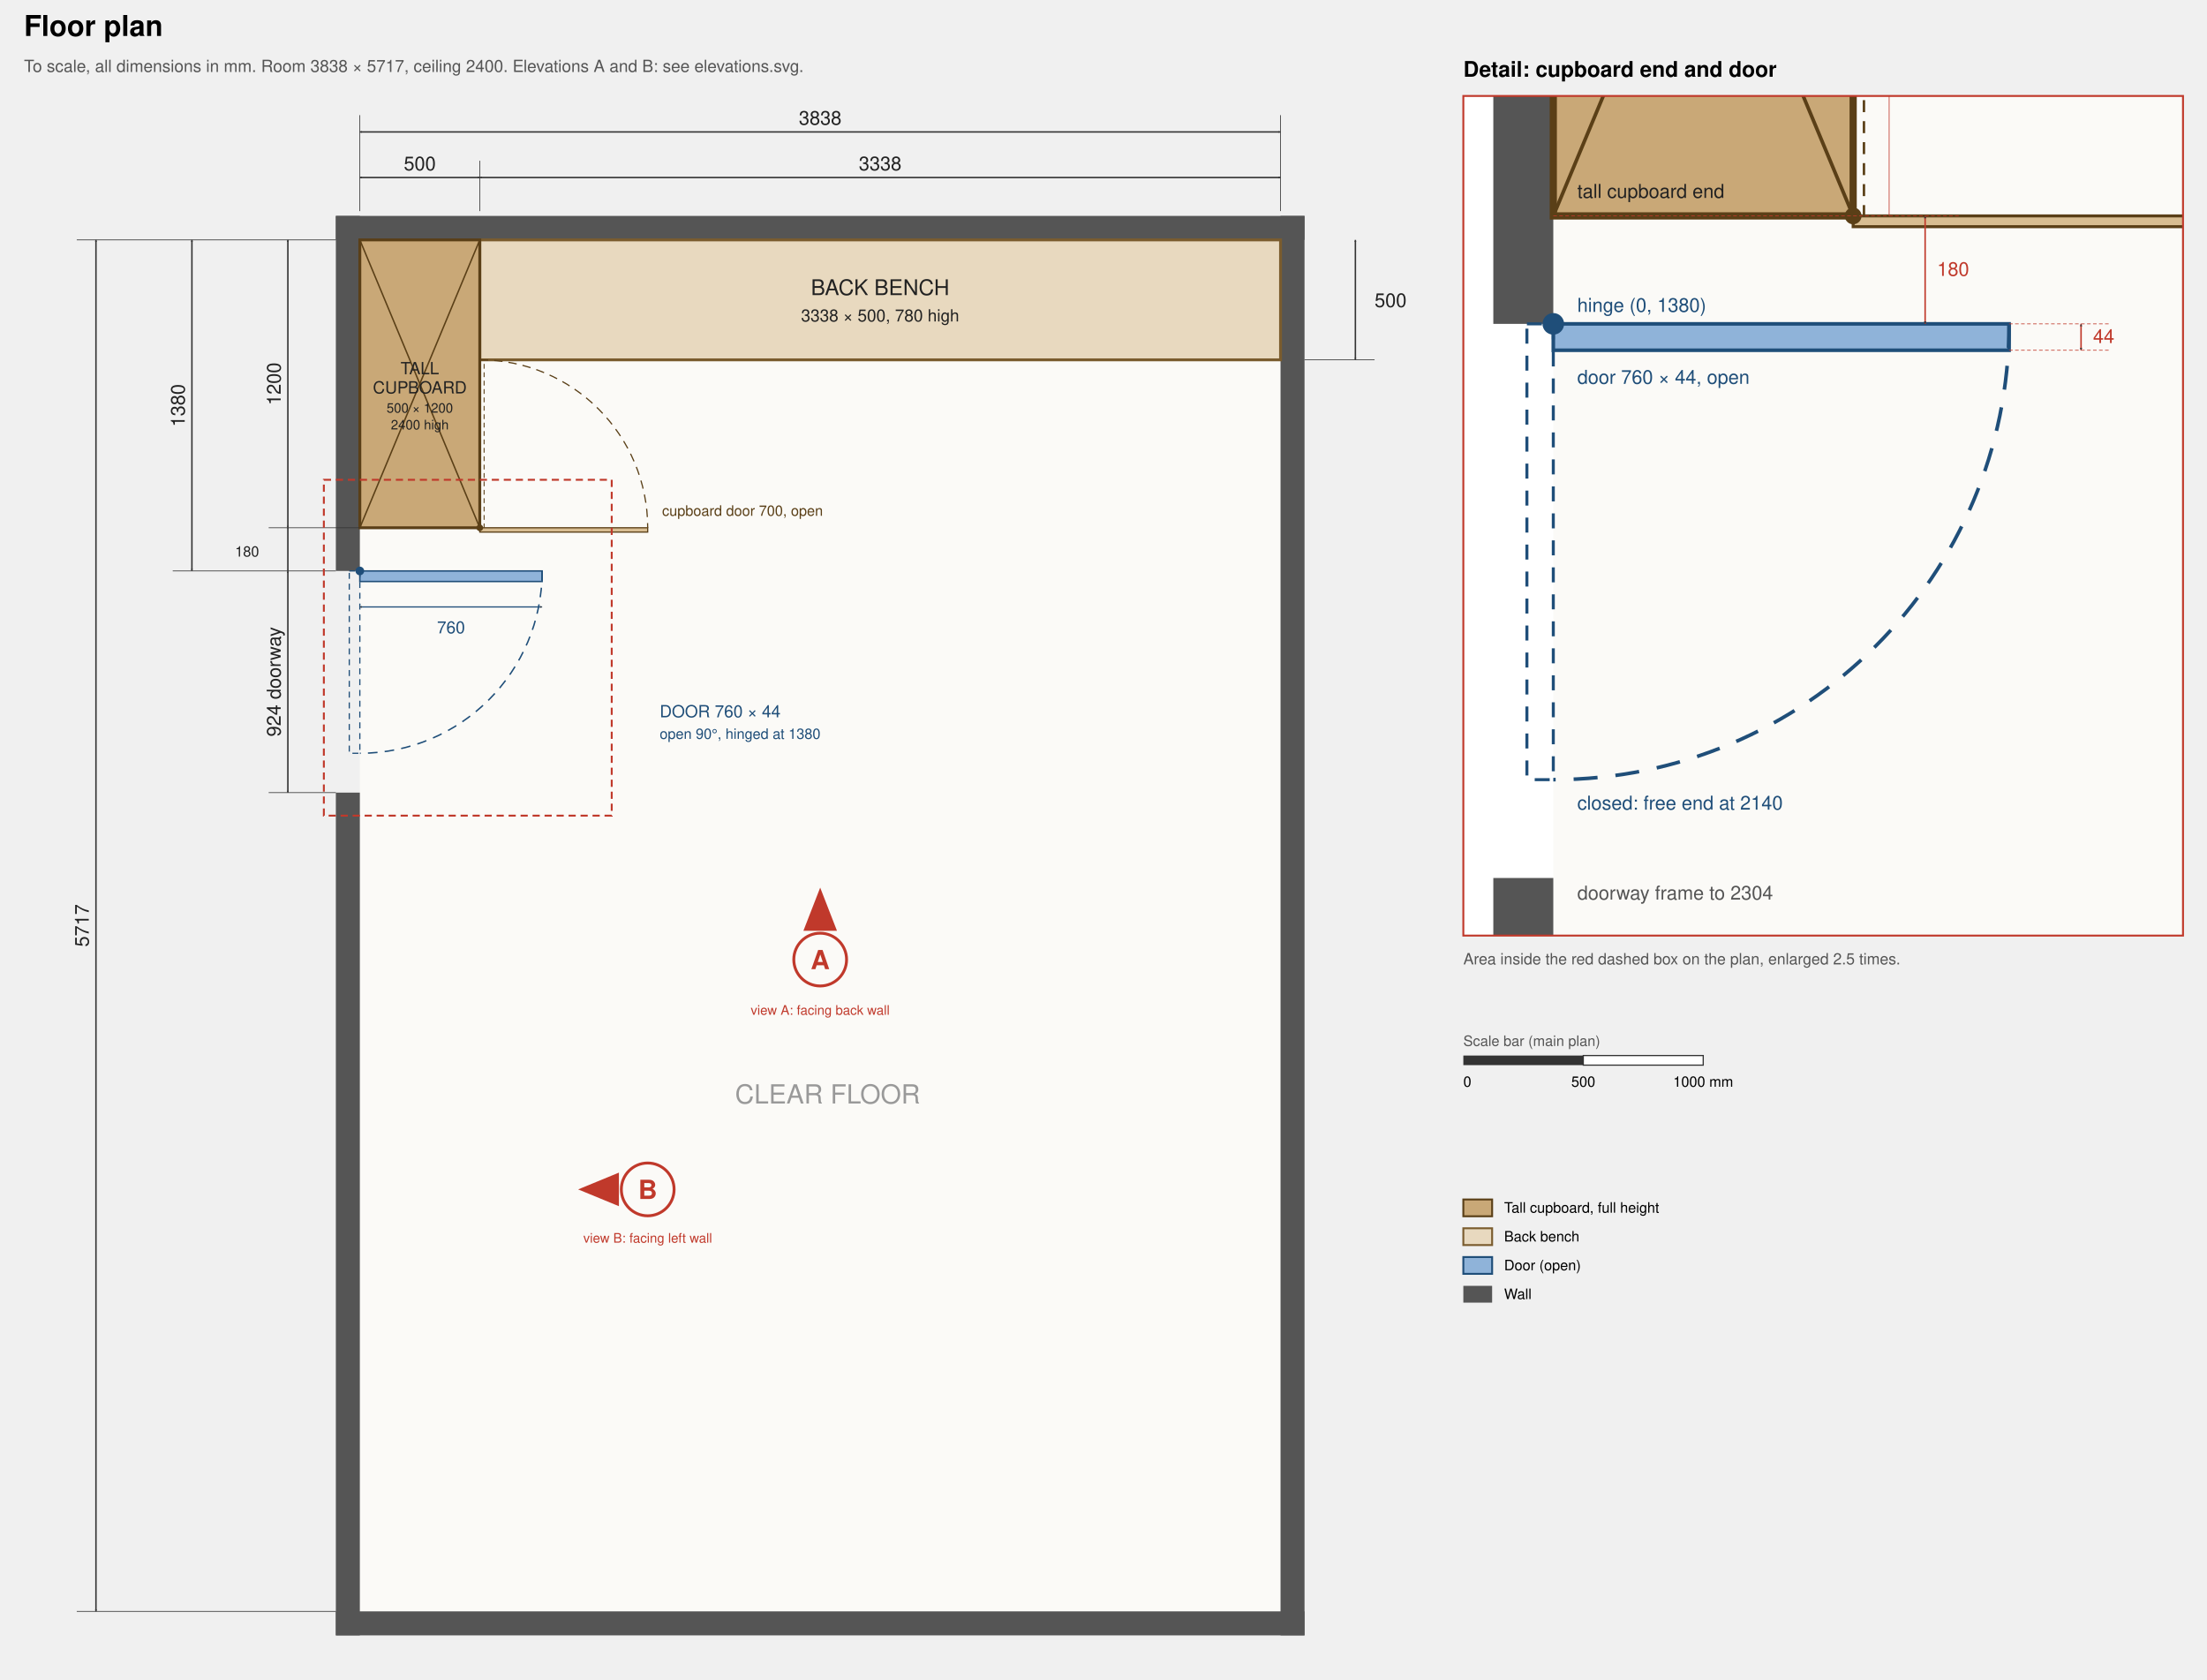
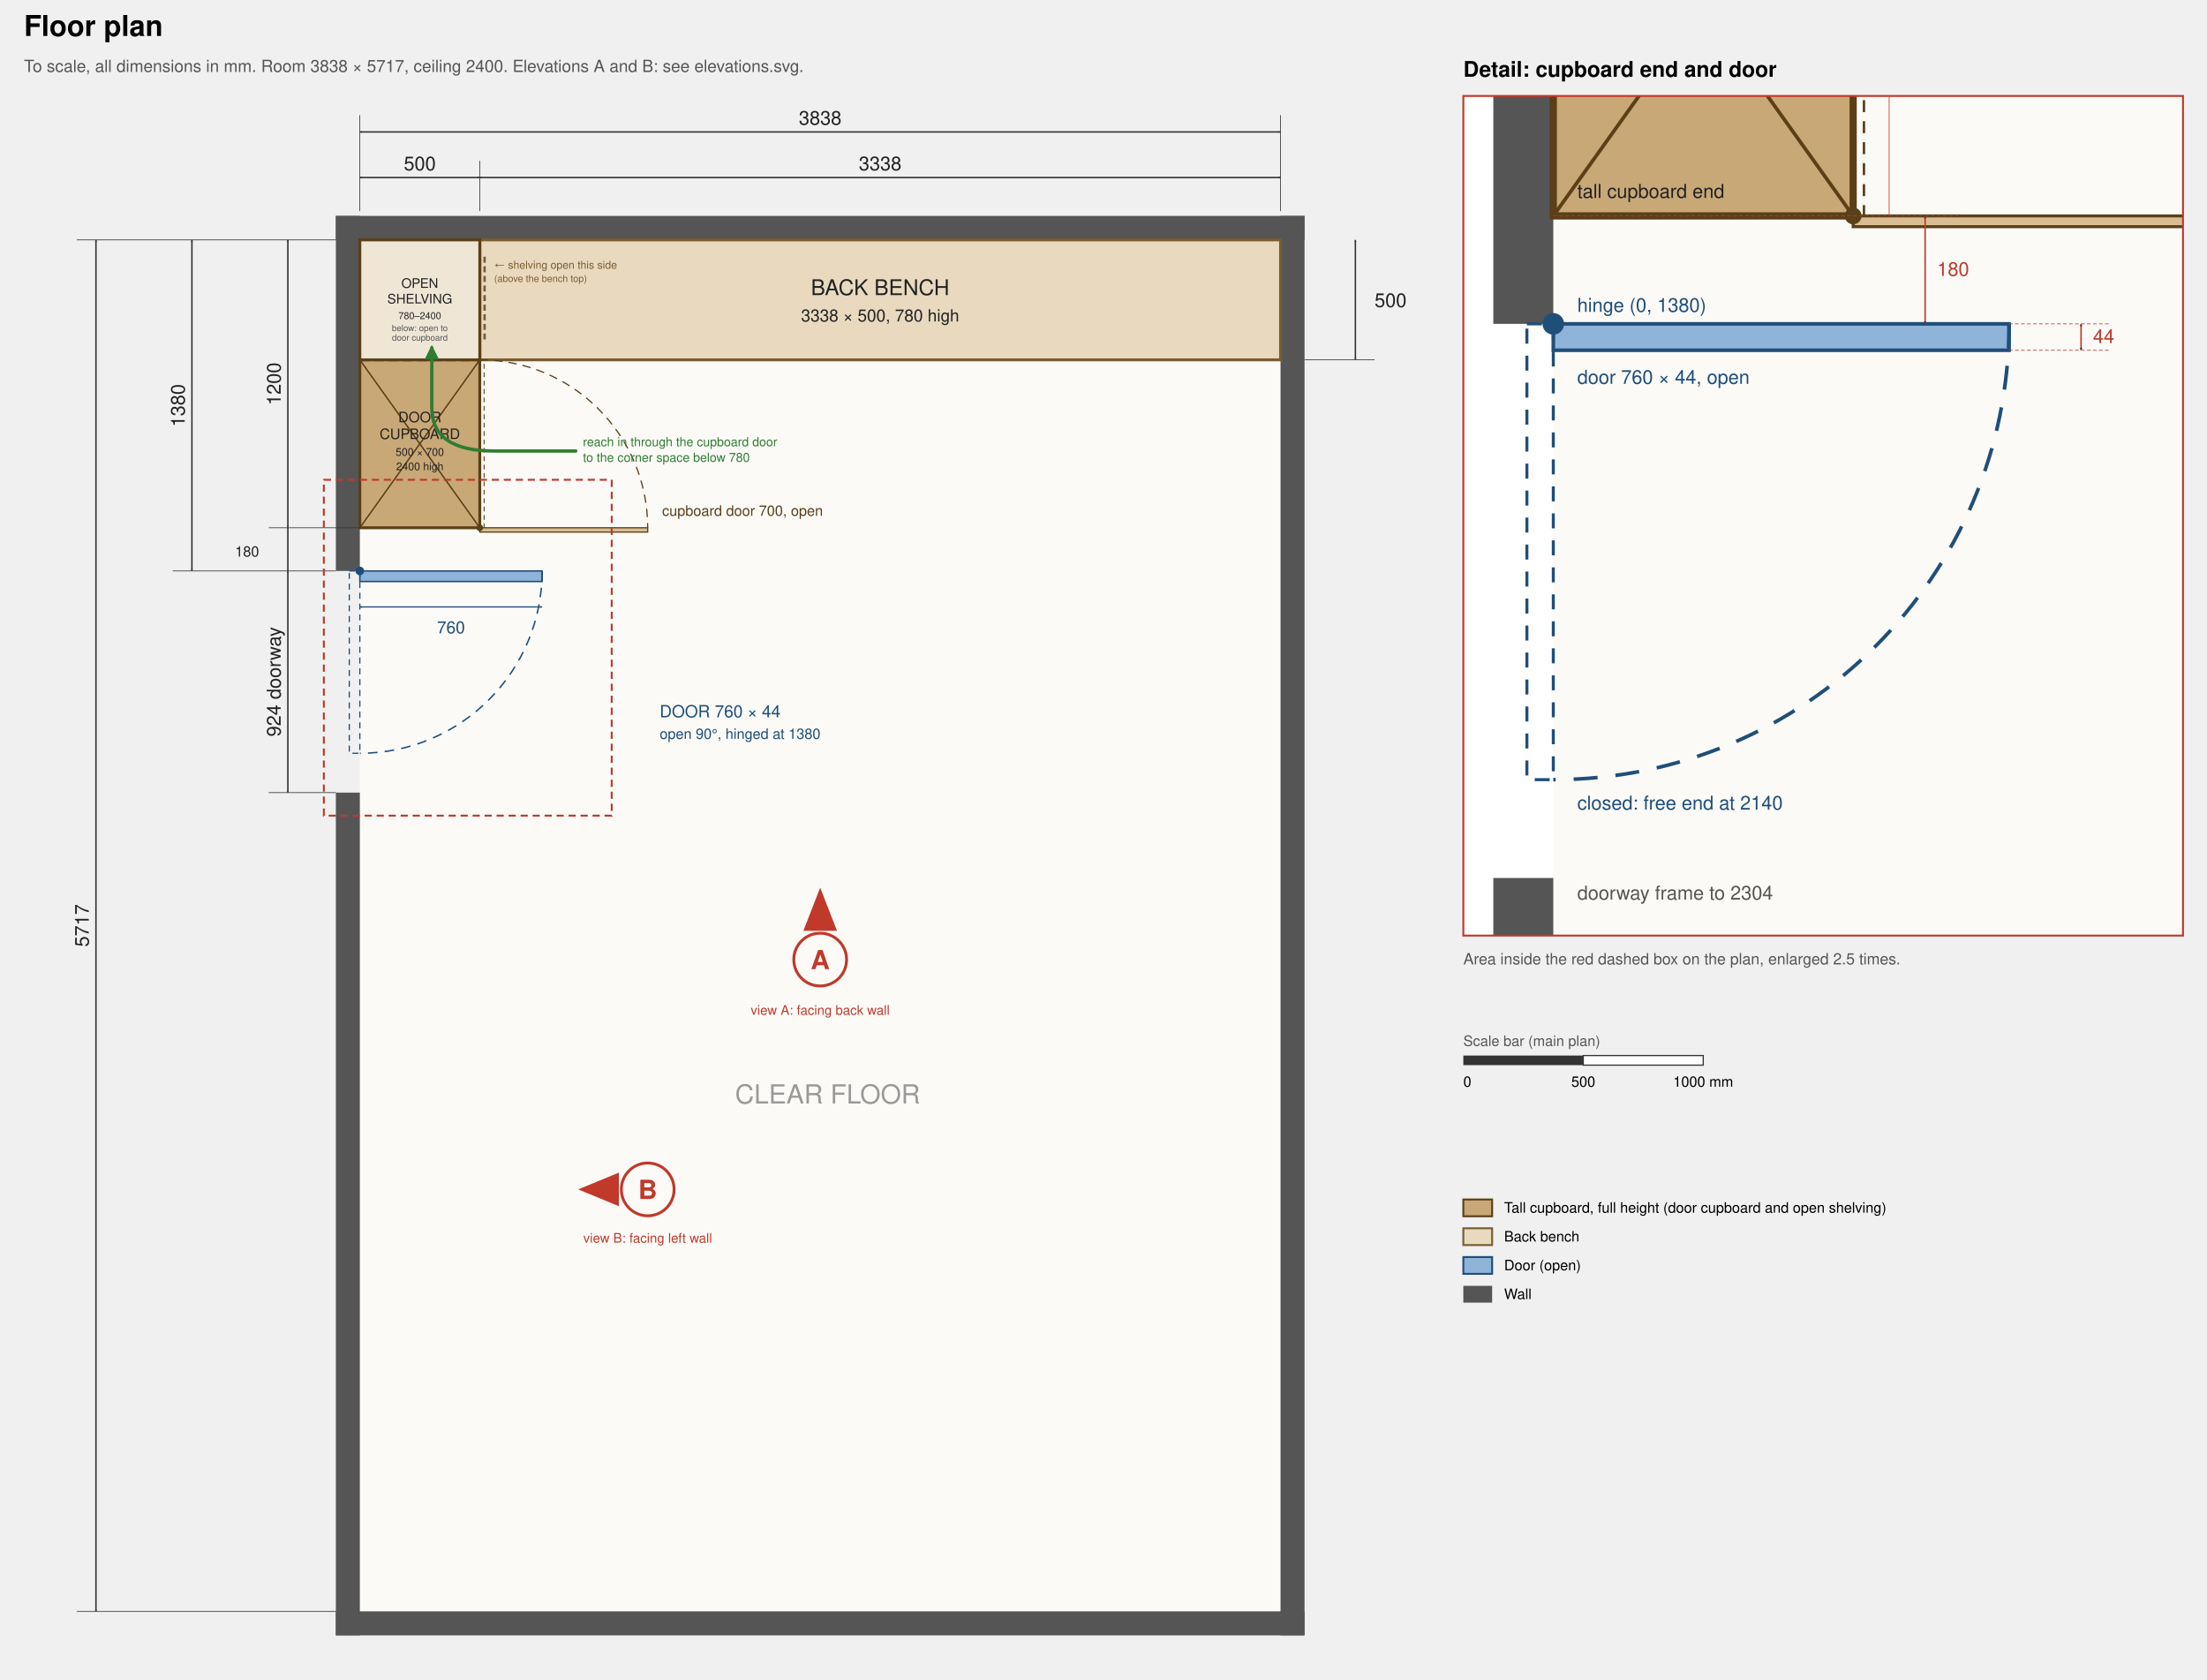
<svg xmlns="http://www.w3.org/2000/svg" xmlns:xlink="http://www.w3.org/1999/xlink" viewBox="-1500 -1000 9200 7000" width="1380" height="1050" font-family="Helvetica, Arial, sans-serif">
  <defs>
    <marker id="arrow" viewBox="0 0 10 10" refX="10" refY="5" markerWidth="8" markerHeight="8" orient="auto-start-reverse" markerUnits="userSpaceOnUse">
      <path d="M0,0 L10,5 L0,10 z" fill="#333" />
+     </marker>
+     <marker id="arrow-green" viewBox="0 0 10 10" refX="8" refY="5" markerWidth="60" markerHeight="60" orient="auto-start-reverse" markerUnits="userSpaceOnUse">
+       <path d="M0,0 L10,5 L0,10 z" fill="#2e7d32" />
    </marker>
    <marker id="arrow-small" viewBox="0 0 10 10" refX="10" refY="5" markerWidth="4" markerHeight="4" orient="auto-start-reverse" markerUnits="userSpaceOnUse">
      <path d="M0,0 L10,5 L0,10 z" fill="#333" />
    </marker>
    <g id="geometry">
      <rect x="0" y="0" width="3838" height="5717" fill="#fbfaf7" />
      <g fill="#555">
        <rect x="-100" y="-100" width="4038" height="100" />
        <rect x="-100" y="5717" width="4038" height="100" />
        <rect x="3838" y="-100" width="100" height="5917" />
        <rect x="-100" y="-100" width="100" height="1480" />
        <rect x="-100" y="2304" width="100" height="3513" />
      </g>
      <rect x="500" y="0" width="3338" height="500" fill="#e8d9bf" stroke="#7a5c2e" stroke-width="12" />
      <rect x="0" y="0" width="500" height="1200" fill="#c9a877" stroke="#5a3f17" stroke-width="12" />
-       <line x1="0" y1="0" x2="500" y2="1200" stroke="#5a3f17" stroke-width="6" />
-       <line x1="500" y1="0" x2="0" y2="1200" stroke="#5a3f17" stroke-width="6" />
+       <line x1="0" y1="500" x2="500" y2="1200" stroke="#5a3f17" stroke-width="6" />
+       <line x1="500" y1="500" x2="0" y2="1200" stroke="#5a3f17" stroke-width="6" />
+       <rect x="0" y="0" width="500" height="500" fill="#efe6d6" stroke="#5a3f17" stroke-width="12" />
+       <line x1="0" y1="500" x2="500" y2="500" stroke="#5a3f17" stroke-width="12" stroke-dasharray="40 20" />
      <rect x="500" y="500" width="18" height="700" fill="none" stroke="#5a3f17" stroke-width="4" stroke-dasharray="20 15" />
      <rect x="500" y="1200" width="700" height="18" fill="#d8bd92" stroke="#5a3f17" stroke-width="5" />
      <path d="M500,500 A700,700 0 0 1 1200,1200" fill="none" stroke="#5a3f17" stroke-width="5" stroke-dasharray="35 25" />
      <circle cx="500" cy="1200" r="14" fill="#5a3f17" />
      <rect x="0" y="1380" width="760" height="44" fill="#8fb3d9" stroke="#1f4e79" stroke-width="6" />
      <rect x="-44" y="1380" width="44" height="760" fill="none" stroke="#1f4e79" stroke-width="5" stroke-dasharray="25 20" />
      <path d="M760,1380 A760,760 0 0 1 0,2140" fill="none" stroke="#1f4e79" stroke-width="6" stroke-dasharray="40 30" />
      <circle cx="0" cy="1380" r="18" fill="#1f4e79" />
    </g>
    <clipPath id="detail-clip">
      <rect x="4600" y="-600" width="3000" height="3500" />
    </clipPath>
  </defs>
  <text x="-1400" y="-850" font-size="120" font-weight="bold">Floor plan</text>
  <text x="-1400" y="-700" font-size="70" fill="#555">To scale, all dimensions in mm. Room 3838 × 5717, ceiling 2400. Elevations A and B: see elevations.svg.</text>
  <use xlink:href="#geometry" />
  <g font-size="90" text-anchor="middle" fill="#222">
    <text x="2169" y="230">BACK BENCH</text>
    <text x="2169" y="340" font-size="70">3338 × 500, 780 high</text>
-     <text x="250" y="560" font-size="70">TALL</text>
-     <text x="250" y="640" font-size="70">CUPBOARD</text>
-     <text x="250" y="720" font-size="55">500 × 1200</text>
-     <text x="250" y="790" font-size="55">2400 high</text>
+     <text x="250" y="200" font-size="55">OPEN</text>
+     <text x="250" y="265" font-size="55">SHELVING</text>
+     <text x="250" y="330" font-size="40">780–2400</text>
+     <text x="250" y="380" font-size="36" fill="#555">below: open to</text>
+     <text x="250" y="420" font-size="36" fill="#555">door cupboard</text>
+     <text x="250" y="760" font-size="60">DOOR</text>
+     <text x="250" y="830" font-size="60">CUPBOARD</text>
+     <text x="250" y="900" font-size="45">500 × 700</text>
+     <text x="250" y="960" font-size="45">2400 high</text>
    <text x="1950" y="3600" fill="#999" font-size="110">CLEAR FLOOR</text>
    <text x="1260" y="1150" font-size="60" fill="#5a3f17" text-anchor="start">cupboard door 700, open</text>
    <text x="1250" y="1990" font-size="70" fill="#1f4e79" text-anchor="start">DOOR 760 × 44</text>
    <text x="1250" y="2080" font-size="60" fill="#1f4e79" text-anchor="start">open 90°, hinged at 1380</text>
  </g>
  <g stroke="#333" stroke-width="6" fill="none">
    <line x1="0" y1="-450" x2="3838" y2="-450" marker-start="url(#arrow)" marker-end="url(#arrow)" />
    <line x1="0" y1="-260" x2="500" y2="-260" marker-start="url(#arrow)" marker-end="url(#arrow)" />
    <line x1="500" y1="-260" x2="3838" y2="-260" marker-start="url(#arrow)" marker-end="url(#arrow)" />
    <line x1="0" y1="-520" x2="0" y2="-120" stroke-width="3" />
    <line x1="500" y1="-330" x2="500" y2="-120" stroke-width="3" />
    <line x1="3838" y1="-520" x2="3838" y2="-120" stroke-width="3" />
  </g>
  <g font-size="80" text-anchor="middle" fill="#222">
    <text x="1919" y="-480">3838</text>
    <text x="250" y="-290">500</text>
    <text x="2169" y="-290">3338</text>
  </g>
  <g stroke="#333" stroke-width="6" fill="none">
    <line x1="4150" y1="0" x2="4150" y2="500" marker-start="url(#arrow)" marker-end="url(#arrow)" />
    <line x1="3938" y1="500" x2="4230" y2="500" stroke-width="3" />
  </g>
  <text x="4230" y="280" font-size="80" fill="#222">500</text>
  <g stroke="#333" stroke-width="6" fill="none">
    <line x1="-300" y1="0" x2="-300" y2="1200" marker-start="url(#arrow)" marker-end="url(#arrow)" />
    <line x1="-300" y1="1200" x2="-300" y2="1380" marker-start="url(#arrow-small)" marker-end="url(#arrow-small)" />
    <line x1="-300" y1="1380" x2="-300" y2="2304" marker-start="url(#arrow)" marker-end="url(#arrow)" />
    <line x1="-700" y1="0" x2="-700" y2="1380" marker-start="url(#arrow)" marker-end="url(#arrow)" />
    <line x1="-1100" y1="0" x2="-1100" y2="5717" marker-start="url(#arrow)" marker-end="url(#arrow)" />
    <line x1="-1180" y1="0" x2="-100" y2="0" stroke-width="3" />
    <line x1="-380" y1="1200" x2="0" y2="1200" stroke-width="3" />
    <line x1="-780" y1="1380" x2="-100" y2="1380" stroke-width="3" />
    <line x1="-380" y1="2304" x2="-100" y2="2304" stroke-width="3" />
    <line x1="-1180" y1="5717" x2="-100" y2="5717" stroke-width="3" />
  </g>
  <g font-size="80" fill="#222" text-anchor="middle">
    <text transform="translate(-330,600) rotate(-90)">1200</text>
    <text x="-420" y="1320" font-size="60" text-anchor="end">180</text>
    <text transform="translate(-330,1842) rotate(-90)">924 doorway</text>
    <text transform="translate(-730,690) rotate(-90)">1380</text>
    <text transform="translate(-1130,2858) rotate(-90)">5717</text>
  </g>
  <g stroke="#1f4e79" stroke-width="5" fill="none">
    <line x1="0" y1="1530" x2="760" y2="1530" marker-start="url(#arrow)" marker-end="url(#arrow)" />
  </g>
  <text x="380" y="1640" font-size="70" text-anchor="middle" fill="#1f4e79">760</text>
+   <g stroke="#2e7d32" stroke-width="14" fill="none" stroke-linecap="round">
+     <path d="M900,880 L560,880 Q300,880 300,700 L300,450" marker-end="url(#arrow-green)" />
+   </g>
+   <g font-size="52" fill="#2e7d32">
+     <text x="930" y="860">reach in through the cupboard door</text>
+     <text x="930" y="925">to the corner space below 780</text>
+   </g>
+   <g stroke="#7a5c2e" stroke-width="10" fill="none">
+     <line x1="520" y1="70" x2="520" y2="430" stroke-dasharray="25 15" />
+   </g>
+   <text x="560" y="120" font-size="45" fill="#7a5c2e">← shelving open this side</text>
+   <text x="560" y="175" font-size="40" fill="#7a5c2e">(above the bench top)</text>
  <g fill="#c0392b" stroke="none" font-size="110" font-weight="bold" text-anchor="middle">
    <circle cx="1919" cy="3000" r="110" fill="none" stroke="#c0392b" stroke-width="12" />
    <text x="1919" y="3040">A</text>
    <path d="M1919,2700 L1849,2880 L1989,2880 z" />
    <circle cx="1500" cy="2858" r="110" fill="none" stroke="#c0392b" stroke-width="12" transform="translate(-300,1100)" />
    <text x="1200" y="3998">B</text>
    <path d="M910,3958 L1080,3888 L1080,4028 z" />
  </g>
  <text x="1919" y="3230" font-size="55" fill="#c0392b" text-anchor="middle">view A: facing back wall</text>
  <text x="1200" y="4180" font-size="55" fill="#c0392b" text-anchor="middle">view B: facing left wall</text>
  <rect x="-150" y="1000" width="1200" height="1400" fill="none" stroke="#c0392b" stroke-width="8" stroke-dasharray="30 20" />
  <text x="4600" y="-680" font-size="90" font-weight="bold">Detail: cupboard end and door</text>
  <g clip-path="url(#detail-clip)">
    <rect x="4600" y="-600" width="3000" height="3500" fill="#fff" />
    <g transform="translate(4600,-600) scale(2.5) translate(150,-1000)">
      <use xlink:href="#geometry" />
      <g stroke="#c0392b" stroke-width="2.5" fill="none">
        <line x1="620" y1="1200" x2="620" y2="1380" marker-start="url(#arrow-small)" marker-end="url(#arrow-small)" />
        <line x1="0" y1="1200" x2="680" y2="1200" stroke-width="1.2" stroke-dasharray="6 4" />
        <line x1="880" y1="1380" x2="880" y2="1424" marker-start="url(#arrow-small)" marker-end="url(#arrow-small)" />
        <line x1="760" y1="1380" x2="930" y2="1380" stroke-width="1.2" stroke-dasharray="6 4" />
        <line x1="760" y1="1424" x2="930" y2="1424" stroke-width="1.2" stroke-dasharray="6 4" />
        <line x1="560" y1="1000" x2="560" y2="1200" stroke-width="1.2" />
      </g>
      <g font-size="32" fill="#c0392b">
        <text x="640" y="1300">180</text>
        <text x="900" y="1412">44</text>
        <text x="40" y="1170" fill="#222">tall cupboard end</text>
        <text x="40" y="1360" fill="#1f4e79">hinge (0, 1380)</text>
        <text x="40" y="1480" fill="#1f4e79">door 760 × 44, open</text>
        <text x="40" y="2190" fill="#1f4e79">closed: free end at 2140</text>
        <text x="40" y="2340" fill="#555">doorway frame to 2304</text>
      </g>
    </g>
  </g>
  <rect x="4600" y="-600" width="3000" height="3500" fill="none" stroke="#c0392b" stroke-width="8" />
  <text x="4600" y="3020" font-size="65" fill="#555">Area inside the red dashed box on the plan, enlarged 2.5 times.</text>
  <g transform="translate(4600,3400)">
    <rect x="0" y="0" width="500" height="40" fill="#333" />
    <rect x="500" y="0" width="500" height="40" fill="#fff" stroke="#333" stroke-width="5" />
    <text x="0" y="130" font-size="60">0</text>
    <text x="500" y="130" font-size="60" text-anchor="middle">500</text>
    <text x="1000" y="130" font-size="60" text-anchor="middle">1000 mm</text>
    <text x="0" y="-40" font-size="60" fill="#555">Scale bar (main plan)</text>
  </g>
  <g transform="translate(4600,4000)" font-size="60">
    <rect x="0" y="0" width="120" height="70" fill="#c9a877" stroke="#5a3f17" stroke-width="8" />
-     <text x="170" y="55">Tall cupboard, full height</text>
+     <text x="170" y="55">Tall cupboard, full height (door cupboard and open shelving)</text>
    <rect x="0" y="120" width="120" height="70" fill="#e8d9bf" stroke="#7a5c2e" stroke-width="8" />
    <text x="170" y="175">Back bench</text>
    <rect x="0" y="240" width="120" height="70" fill="#8fb3d9" stroke="#1f4e79" stroke-width="8" />
    <text x="170" y="295">Door (open)</text>
    <rect x="0" y="360" width="120" height="70" fill="#555" />
    <text x="170" y="415">Wall</text>
  </g>
</svg>
